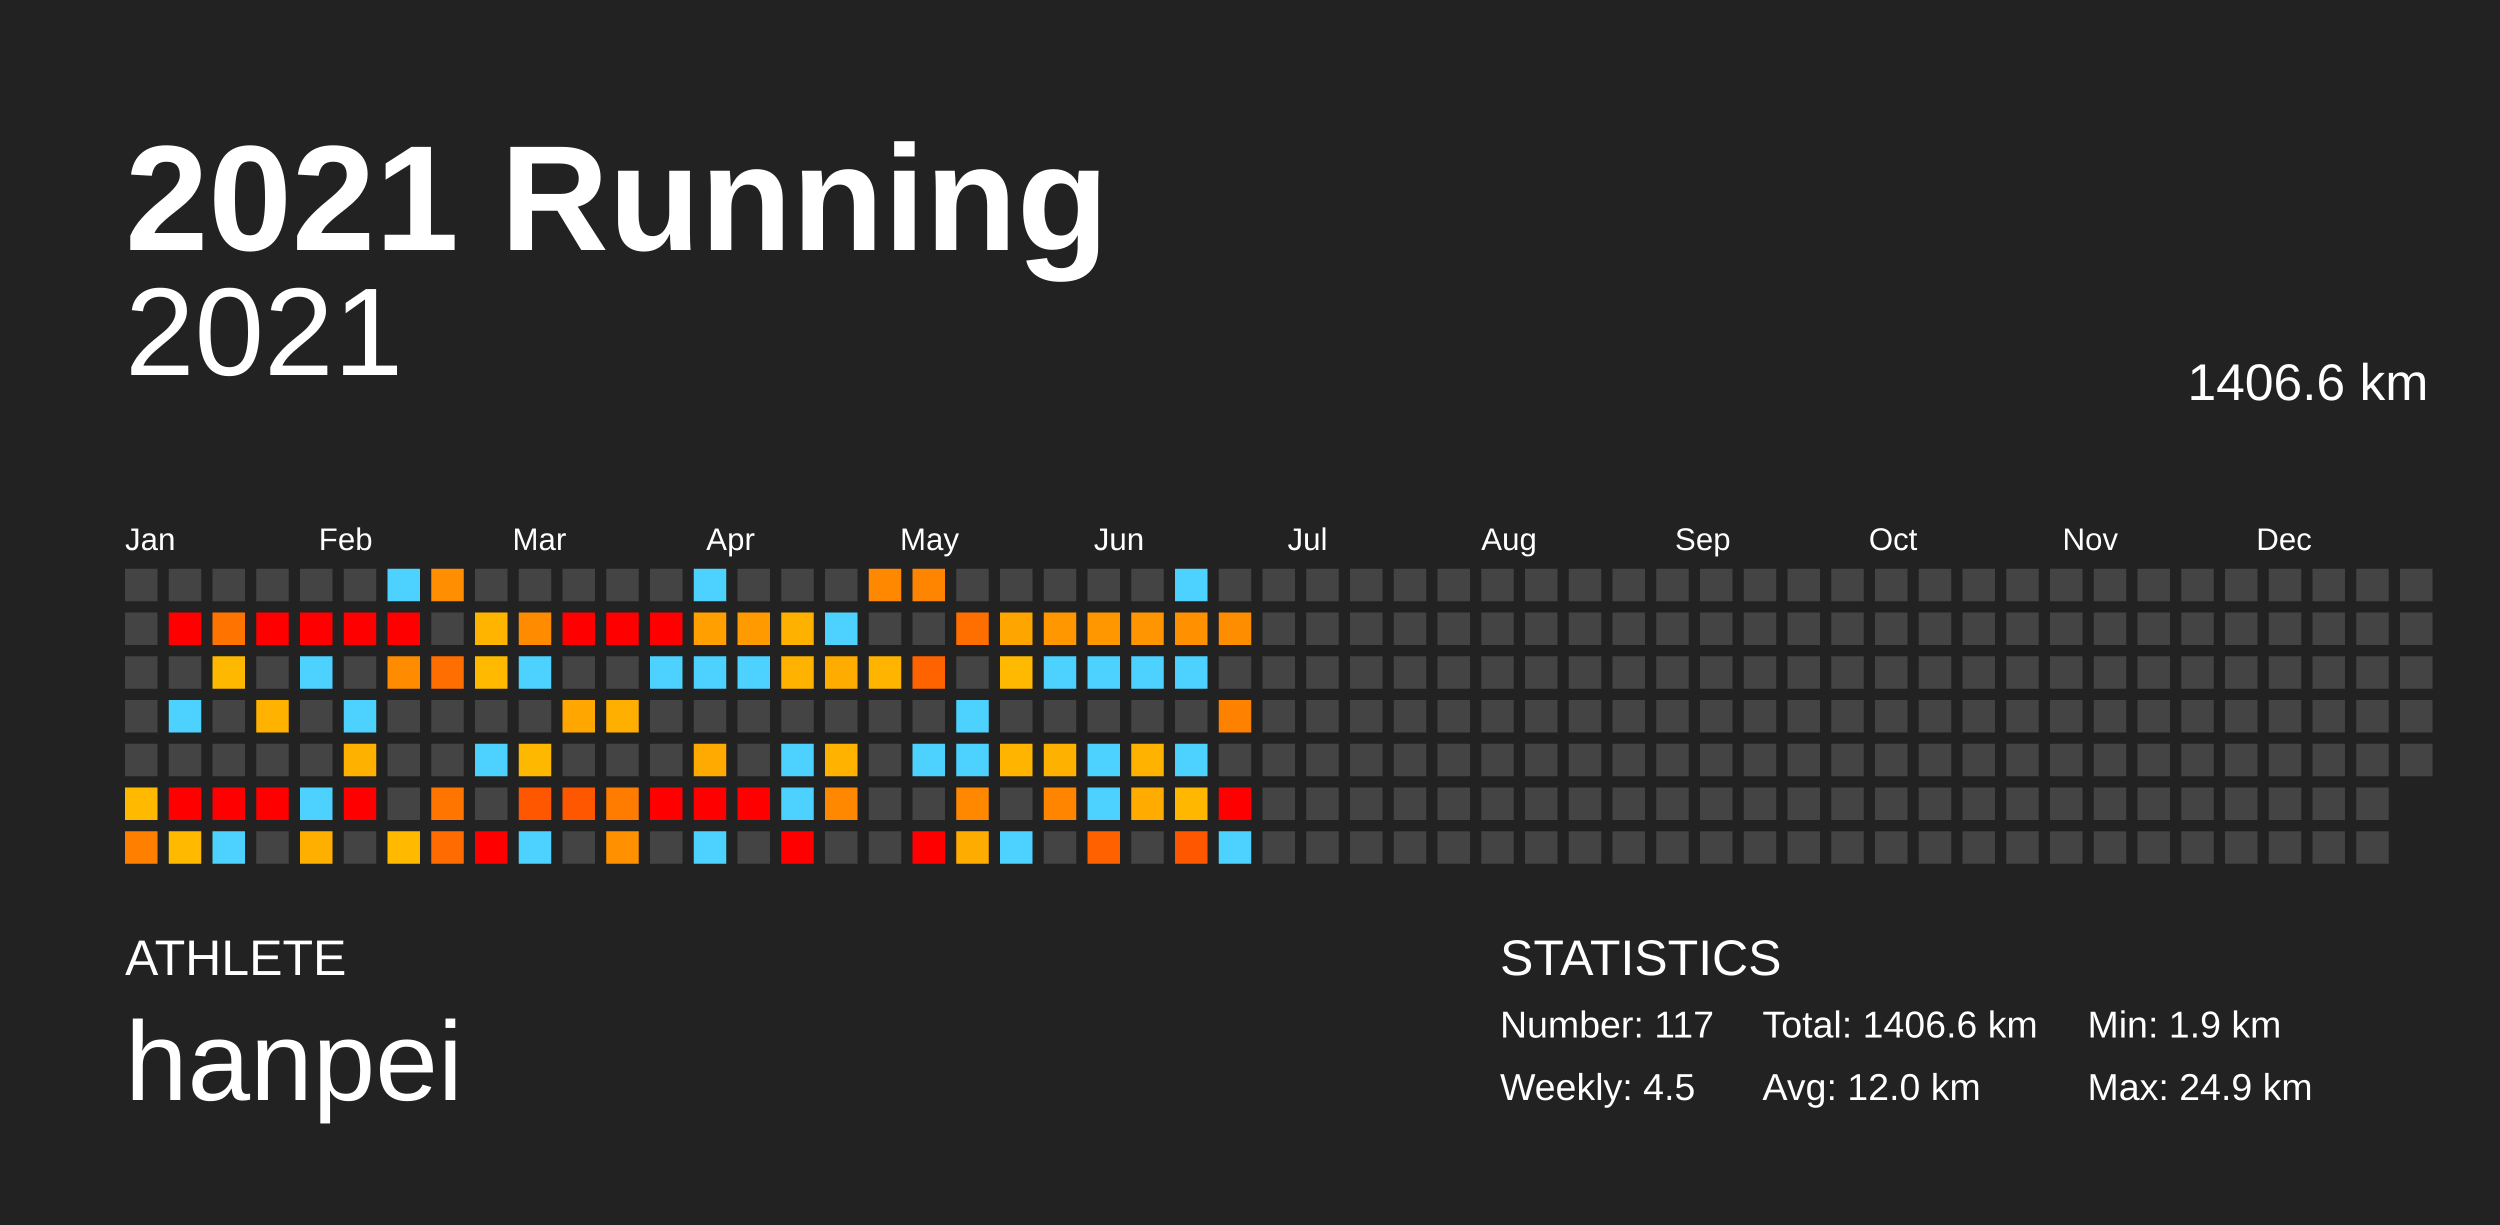
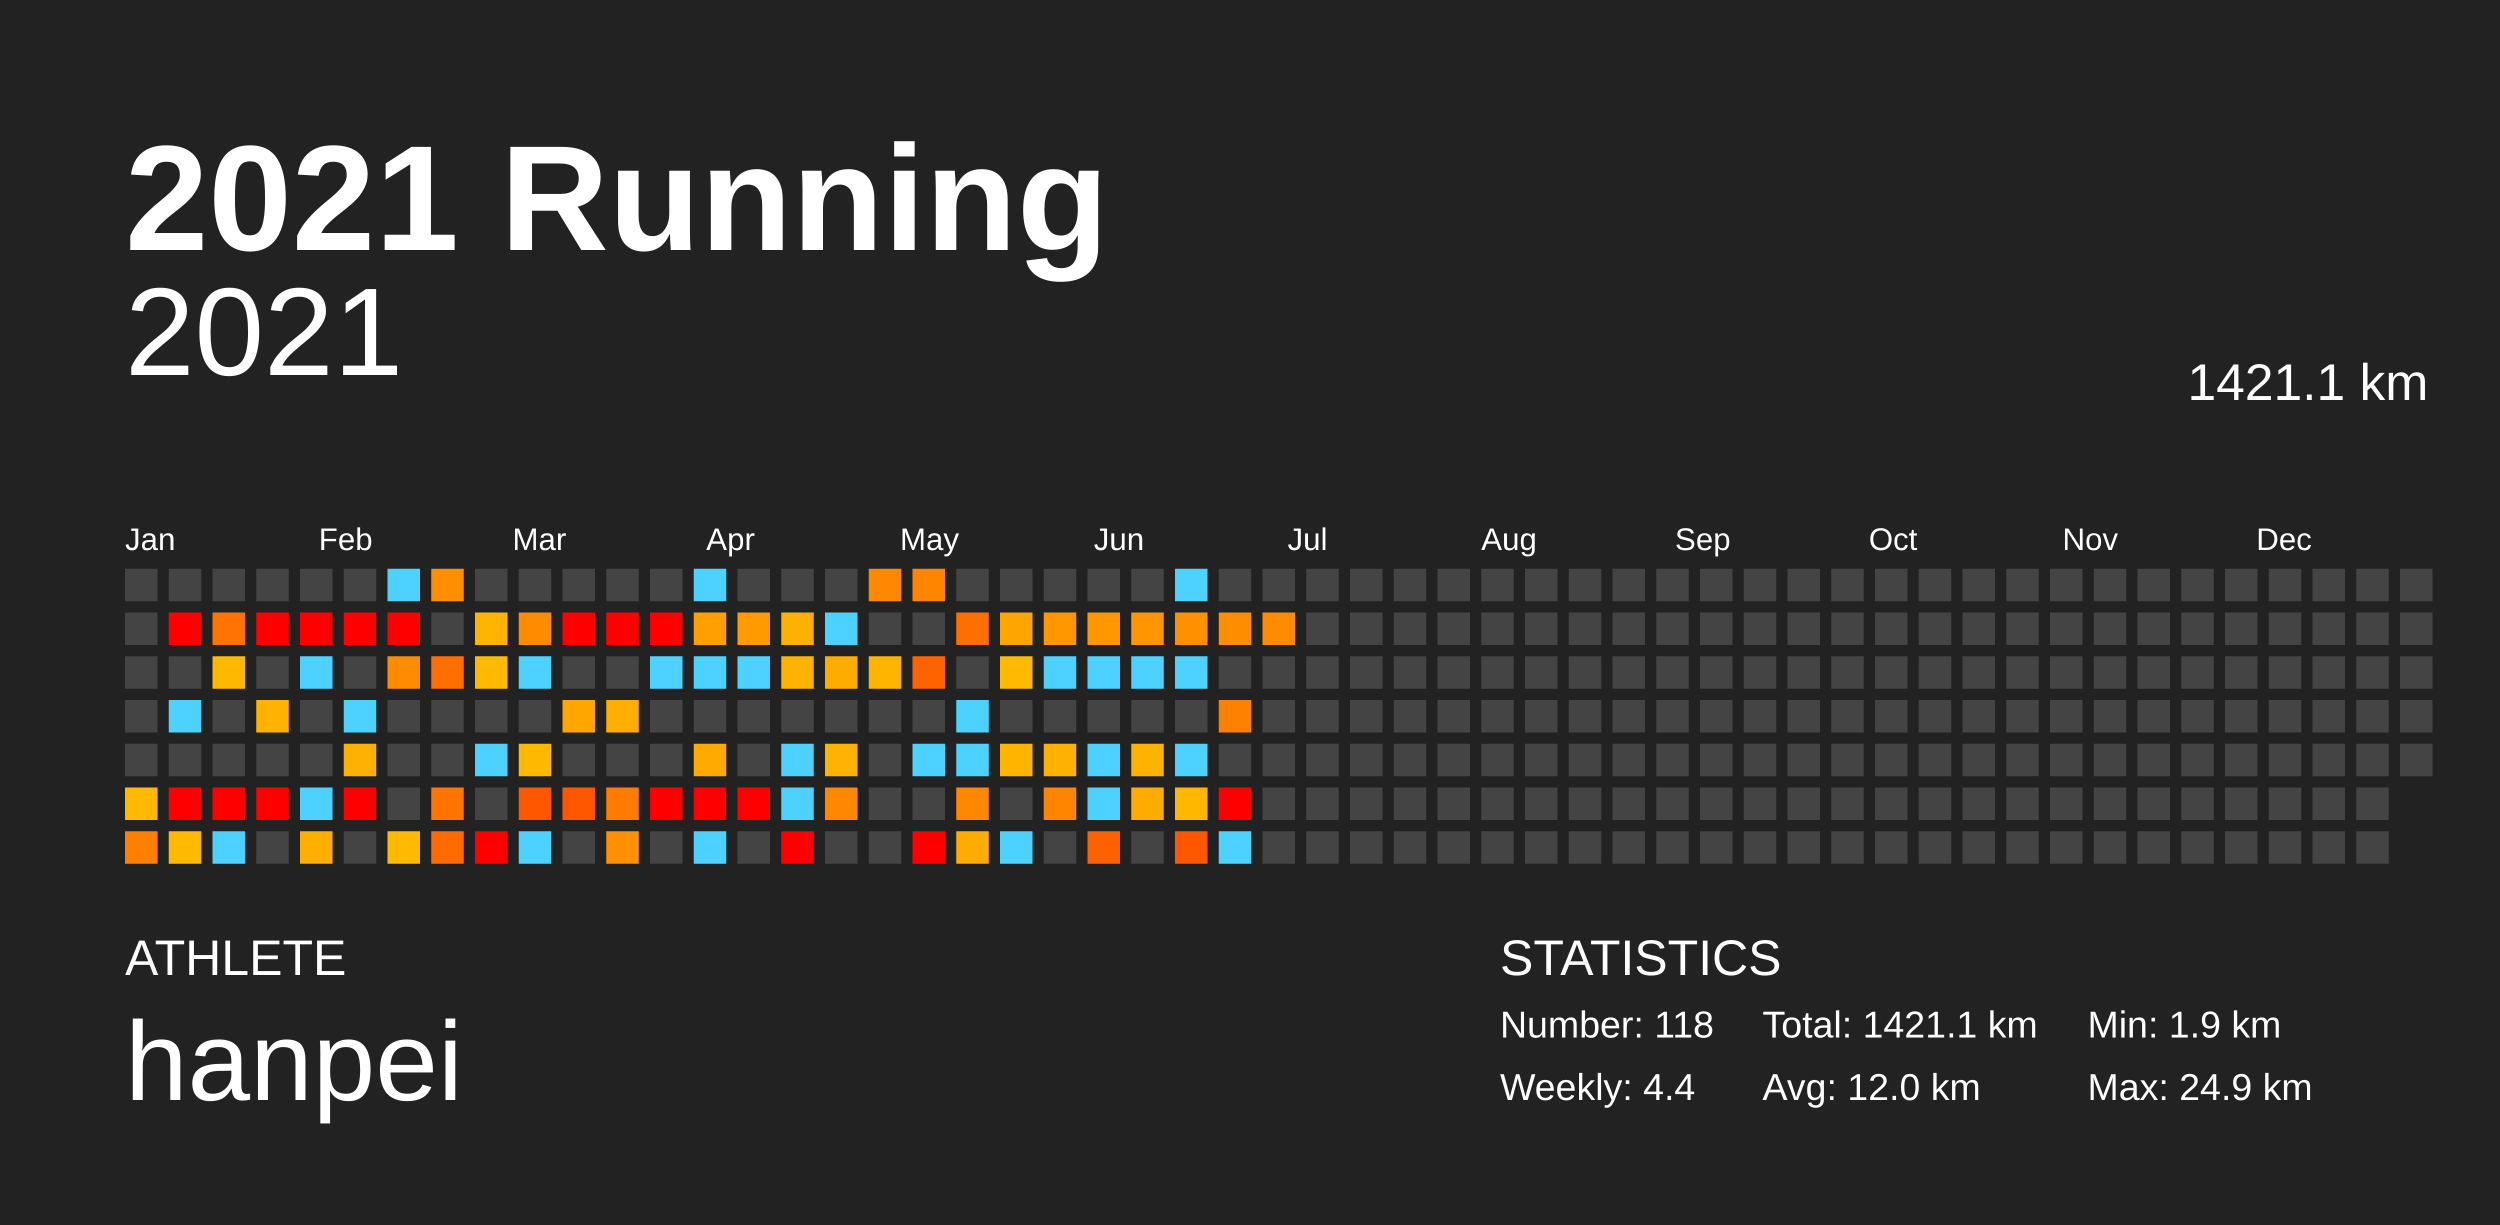
<svg xmlns="http://www.w3.org/2000/svg" baseProfile="full" height="98mm" version="1.1" viewBox="0,0,200,98" width="200mm">
  <defs />
  <rect fill="#222222" height="98" width="200" x="0" y="0" />
  <text fill="#FFFFFF" style="font-size:12px; font-family:Arial; font-weight:bold;" x="10" y="20">2021 Running</text>
  <text fill="#FFFFFF" style="font-size:4px; font-family:Arial" x="10" y="78">ATHLETE</text>
  <text fill="#FFFFFF" style="font-size:9px; font-family:Arial" x="10" y="88">hanpei</text>
  <text fill="#FFFFFF" style="font-size:4px; font-family:Arial" x="120" y="78">STATISTICS</text>
-   <text fill="#FFFFFF" style="font-size:3px; font-family:Arial" x="120" y="83">Number: 117</text>
-   <text fill="#FFFFFF" style="font-size:3px; font-family:Arial" x="120" y="88">Weekly: 4.5</text>
-   <text fill="#FFFFFF" style="font-size:3px; font-family:Arial" x="141" y="83">Total: 1406.6 km</text>
+   <text fill="#FFFFFF" style="font-size:3px; font-family:Arial" x="120" y="83">Number: 118</text>
+   <text fill="#FFFFFF" style="font-size:3px; font-family:Arial" x="120" y="88">Weekly: 4.4</text>
+   <text fill="#FFFFFF" style="font-size:3px; font-family:Arial" x="141" y="83">Total: 1421.1 km</text>
  <text fill="#FFFFFF" style="font-size:3px; font-family:Arial" x="141" y="88">Avg: 12.0 km</text>
  <text fill="#FFFFFF" style="font-size:3px; font-family:Arial" x="167" y="83">Min: 1.9 km</text>
  <text fill="#FFFFFF" style="font-size:3px; font-family:Arial" x="167" y="88">Max: 24.9 km</text>
  <text alignment-baseline="hanging" fill="#FFFFFF" style="font-size:10.0px; font-family:Arial;" x="10" y="30">2021</text>
-   <text alignment-baseline="hanging" fill="#FFFFFF" style="font-size:4.125px; font-family:Arial;" x="175" y="32">1406.6 km</text>
+   <text alignment-baseline="hanging" fill="#FFFFFF" style="font-size:4.125px; font-family:Arial;" x="175" y="32">1421.1 km</text>
  <text fill="#FFFFFF" style="font-size:2.5px; font-family:Arial" x="10.0" y="44">Jan</text>
  <text fill="#FFFFFF" style="font-size:2.5px; font-family:Arial" x="25.5" y="44">Feb</text>
  <text fill="#FFFFFF" style="font-size:2.5px; font-family:Arial" x="41.0" y="44">Mar</text>
  <text fill="#FFFFFF" style="font-size:2.5px; font-family:Arial" x="56.5" y="44">Apr</text>
  <text fill="#FFFFFF" style="font-size:2.5px; font-family:Arial" x="72.0" y="44">May</text>
  <text fill="#FFFFFF" style="font-size:2.5px; font-family:Arial" x="87.5" y="44">Jun</text>
  <text fill="#FFFFFF" style="font-size:2.5px; font-family:Arial" x="103.0" y="44">Jul</text>
  <text fill="#FFFFFF" style="font-size:2.5px; font-family:Arial" x="118.5" y="44">Aug</text>
  <text fill="#FFFFFF" style="font-size:2.5px; font-family:Arial" x="134.0" y="44">Sep</text>
  <text fill="#FFFFFF" style="font-size:2.5px; font-family:Arial" x="149.5" y="44">Oct</text>
  <text fill="#FFFFFF" style="font-size:2.5px; font-family:Arial" x="165.0" y="44">Nov</text>
  <text fill="#FFFFFF" style="font-size:2.5px; font-family:Arial" x="180.5" y="44">Dec</text>
  <rect fill="#444444" height="2.6" width="2.6" x="10.0" y="45.5" />
  <rect fill="#444444" height="2.6" width="2.6" x="10.0" y="49.0" />
  <rect fill="#444444" height="2.6" width="2.6" x="10.0" y="52.5" />
  <rect fill="#444444" height="2.6" width="2.6" x="10.0" y="56.0" />
  <rect fill="#444444" height="2.6" width="2.6" x="10.0" y="59.5" />
  <rect fill="#ffba00" height="2.6" width="2.6" x="10.0" y="63.0" />
  <rect fill="#ff8000" height="2.6" width="2.6" x="10.0" y="66.5" />
  <rect fill="#444444" height="2.6" width="2.6" x="13.5" y="45.5" />
  <rect fill="red" height="2.6" width="2.6" x="13.5" y="49.0" />
  <rect fill="#444444" height="2.6" width="2.6" x="13.5" y="52.5" />
  <rect fill="#4dd2ff" height="2.6" width="2.6" x="13.5" y="56.0" />
  <rect fill="#444444" height="2.6" width="2.6" x="13.5" y="59.5" />
  <rect fill="red" height="2.6" width="2.6" x="13.5" y="63.0" />
  <rect fill="#ffba00" height="2.6" width="2.6" x="13.5" y="66.5" />
  <rect fill="#444444" height="2.6" width="2.6" x="17.0" y="45.5" />
  <rect fill="#ff7400" height="2.6" width="2.6" x="17.0" y="49.0" />
  <rect fill="#ffb800" height="2.6" width="2.6" x="17.0" y="52.5" />
  <rect fill="#444444" height="2.6" width="2.6" x="17.0" y="56.0" />
  <rect fill="#444444" height="2.6" width="2.6" x="17.0" y="59.5" />
  <rect fill="red" height="2.6" width="2.6" x="17.0" y="63.0" />
  <rect fill="#4dd2ff" height="2.6" width="2.6" x="17.0" y="66.5" />
  <rect fill="#444444" height="2.6" width="2.6" x="20.5" y="45.5" />
  <rect fill="red" height="2.6" width="2.6" x="20.5" y="49.0" />
  <rect fill="#444444" height="2.6" width="2.6" x="20.5" y="52.5" />
  <rect fill="#ffb200" height="2.6" width="2.6" x="20.5" y="56.0" />
  <rect fill="#444444" height="2.6" width="2.6" x="20.5" y="59.5" />
  <rect fill="red" height="2.6" width="2.6" x="20.5" y="63.0" />
  <rect fill="#444444" height="2.6" width="2.6" x="20.5" y="66.5" />
  <rect fill="#444444" height="2.6" width="2.6" x="24.0" y="45.5" />
  <rect fill="red" height="2.6" width="2.6" x="24.0" y="49.0" />
  <rect fill="#4dd2ff" height="2.6" width="2.6" x="24.0" y="52.5" />
  <rect fill="#444444" height="2.6" width="2.6" x="24.0" y="56.0" />
  <rect fill="#444444" height="2.6" width="2.6" x="24.0" y="59.5" />
  <rect fill="#4dd2ff" height="2.6" width="2.6" x="24.0" y="63.0" />
  <rect fill="#ffaf00" height="2.6" width="2.6" x="24.0" y="66.5" />
  <rect fill="#444444" height="2.6" width="2.6" x="27.5" y="45.5" />
  <rect fill="red" height="2.6" width="2.6" x="27.5" y="49.0" />
  <rect fill="#444444" height="2.6" width="2.6" x="27.5" y="52.5" />
  <rect fill="#4dd2ff" height="2.6" width="2.6" x="27.5" y="56.0" />
  <rect fill="#ffb100" height="2.6" width="2.6" x="27.5" y="59.5" />
  <rect fill="red" height="2.6" width="2.6" x="27.5" y="63.0" />
  <rect fill="#444444" height="2.6" width="2.6" x="27.5" y="66.5" />
  <rect fill="#4dd2ff" height="2.6" width="2.6" x="31.0" y="45.5" />
  <rect fill="red" height="2.6" width="2.6" x="31.0" y="49.0" />
  <rect fill="#ff8c00" height="2.6" width="2.6" x="31.0" y="52.5" />
  <rect fill="#444444" height="2.6" width="2.6" x="31.0" y="56.0" />
  <rect fill="#444444" height="2.6" width="2.6" x="31.0" y="59.5" />
  <rect fill="#444444" height="2.6" width="2.6" x="31.0" y="63.0" />
  <rect fill="#ffba00" height="2.6" width="2.6" x="31.0" y="66.5" />
  <rect fill="#ff8f00" height="2.6" width="2.6" x="34.5" y="45.5" />
  <rect fill="#444444" height="2.6" width="2.6" x="34.5" y="49.0" />
  <rect fill="#ff6e00" height="2.6" width="2.6" x="34.5" y="52.5" />
  <rect fill="#444444" height="2.6" width="2.6" x="34.5" y="56.0" />
  <rect fill="#444444" height="2.6" width="2.6" x="34.5" y="59.5" />
  <rect fill="#ff7500" height="2.6" width="2.6" x="34.5" y="63.0" />
  <rect fill="#ff6b00" height="2.6" width="2.6" x="34.5" y="66.5" />
  <rect fill="#444444" height="2.6" width="2.6" x="38.0" y="45.5" />
  <rect fill="#ffb400" height="2.6" width="2.6" x="38.0" y="49.0" />
  <rect fill="#ffba00" height="2.6" width="2.6" x="38.0" y="52.5" />
  <rect fill="#444444" height="2.6" width="2.6" x="38.0" y="56.0" />
  <rect fill="#4dd2ff" height="2.6" width="2.6" x="38.0" y="59.5" />
  <rect fill="#444444" height="2.6" width="2.6" x="38.0" y="63.0" />
  <rect fill="red" height="2.6" width="2.6" x="38.0" y="66.5" />
  <rect fill="#444444" height="2.6" width="2.6" x="41.5" y="45.5" />
  <rect fill="#ff8b00" height="2.6" width="2.6" x="41.5" y="49.0" />
  <rect fill="#4dd2ff" height="2.6" width="2.6" x="41.5" y="52.5" />
  <rect fill="#444444" height="2.6" width="2.6" x="41.5" y="56.0" />
  <rect fill="#ffb800" height="2.6" width="2.6" x="41.5" y="59.5" />
  <rect fill="#ff5600" height="2.6" width="2.6" x="41.5" y="63.0" />
  <rect fill="#4dd2ff" height="2.6" width="2.6" x="41.5" y="66.5" />
  <rect fill="#444444" height="2.6" width="2.6" x="45.0" y="45.5" />
  <rect fill="red" height="2.6" width="2.6" x="45.0" y="49.0" />
  <rect fill="#444444" height="2.6" width="2.6" x="45.0" y="52.5" />
  <rect fill="#ffa700" height="2.6" width="2.6" x="45.0" y="56.0" />
  <rect fill="#444444" height="2.6" width="2.6" x="45.0" y="59.5" />
  <rect fill="#ff5600" height="2.6" width="2.6" x="45.0" y="63.0" />
  <rect fill="#444444" height="2.6" width="2.6" x="45.0" y="66.5" />
  <rect fill="#444444" height="2.6" width="2.6" x="48.5" y="45.5" />
  <rect fill="red" height="2.6" width="2.6" x="48.5" y="49.0" />
  <rect fill="#444444" height="2.6" width="2.6" x="48.5" y="52.5" />
  <rect fill="#ffaf00" height="2.6" width="2.6" x="48.5" y="56.0" />
  <rect fill="#444444" height="2.6" width="2.6" x="48.5" y="59.5" />
  <rect fill="#ff7c00" height="2.6" width="2.6" x="48.5" y="63.0" />
  <rect fill="#ff9000" height="2.6" width="2.6" x="48.5" y="66.5" />
  <rect fill="#444444" height="2.6" width="2.6" x="52.0" y="45.5" />
  <rect fill="red" height="2.6" width="2.6" x="52.0" y="49.0" />
  <rect fill="#4dd2ff" height="2.6" width="2.6" x="52.0" y="52.5" />
  <rect fill="#444444" height="2.6" width="2.6" x="52.0" y="56.0" />
  <rect fill="#444444" height="2.6" width="2.6" x="52.0" y="59.5" />
  <rect fill="red" height="2.6" width="2.6" x="52.0" y="63.0" />
  <rect fill="#444444" height="2.6" width="2.6" x="52.0" y="66.5" />
  <rect fill="#4dd2ff" height="2.6" width="2.6" x="55.5" y="45.5" />
  <rect fill="#ffa000" height="2.6" width="2.6" x="55.5" y="49.0" />
  <rect fill="#4dd2ff" height="2.6" width="2.6" x="55.5" y="52.5" />
  <rect fill="#444444" height="2.6" width="2.6" x="55.5" y="56.0" />
  <rect fill="#ffaa00" height="2.6" width="2.6" x="55.5" y="59.5" />
  <rect fill="red" height="2.6" width="2.6" x="55.5" y="63.0" />
  <rect fill="#4dd2ff" height="2.6" width="2.6" x="55.5" y="66.5" />
  <rect fill="#444444" height="2.6" width="2.6" x="59.0" y="45.5" />
  <rect fill="#ff9a00" height="2.6" width="2.6" x="59.0" y="49.0" />
  <rect fill="#4dd2ff" height="2.6" width="2.6" x="59.0" y="52.5" />
  <rect fill="#444444" height="2.6" width="2.6" x="59.0" y="56.0" />
  <rect fill="#444444" height="2.6" width="2.6" x="59.0" y="59.5" />
  <rect fill="red" height="2.6" width="2.6" x="59.0" y="63.0" />
  <rect fill="#444444" height="2.6" width="2.6" x="59.0" y="66.5" />
  <rect fill="#444444" height="2.6" width="2.6" x="62.5" y="45.5" />
  <rect fill="#ffb100" height="2.6" width="2.6" x="62.5" y="49.0" />
  <rect fill="#ffb200" height="2.6" width="2.6" x="62.5" y="52.5" />
  <rect fill="#444444" height="2.6" width="2.6" x="62.5" y="56.0" />
  <rect fill="#4dd2ff" height="2.6" width="2.6" x="62.5" y="59.5" />
  <rect fill="#4dd2ff" height="2.6" width="2.6" x="62.5" y="63.0" />
  <rect fill="red" height="2.6" width="2.6" x="62.5" y="66.5" />
  <rect fill="#444444" height="2.6" width="2.6" x="66.0" y="45.5" />
  <rect fill="#4dd2ff" height="2.6" width="2.6" x="66.0" y="49.0" />
  <rect fill="#ffac00" height="2.6" width="2.6" x="66.0" y="52.5" />
  <rect fill="#444444" height="2.6" width="2.6" x="66.0" y="56.0" />
  <rect fill="#ffb300" height="2.6" width="2.6" x="66.0" y="59.5" />
  <rect fill="#ff8800" height="2.6" width="2.6" x="66.0" y="63.0" />
  <rect fill="#444444" height="2.6" width="2.6" x="66.0" y="66.5" />
  <rect fill="#ff8800" height="2.6" width="2.6" x="69.5" y="45.5" />
  <rect fill="#444444" height="2.6" width="2.6" x="69.5" y="49.0" />
  <rect fill="#ffb400" height="2.6" width="2.6" x="69.5" y="52.5" />
  <rect fill="#444444" height="2.6" width="2.6" x="69.5" y="56.0" />
  <rect fill="#444444" height="2.6" width="2.6" x="69.5" y="59.5" />
  <rect fill="#444444" height="2.6" width="2.6" x="69.5" y="63.0" />
  <rect fill="#444444" height="2.6" width="2.6" x="69.5" y="66.5" />
  <rect fill="#ff8400" height="2.6" width="2.6" x="73.0" y="45.5" />
  <rect fill="#444444" height="2.6" width="2.6" x="73.0" y="49.0" />
  <rect fill="#ff6300" height="2.6" width="2.6" x="73.0" y="52.5" />
  <rect fill="#444444" height="2.6" width="2.6" x="73.0" y="56.0" />
  <rect fill="#4dd2ff" height="2.6" width="2.6" x="73.0" y="59.5" />
  <rect fill="#444444" height="2.6" width="2.6" x="73.0" y="63.0" />
  <rect fill="red" height="2.6" width="2.6" x="73.0" y="66.5" />
  <rect fill="#444444" height="2.6" width="2.6" x="76.5" y="45.5" />
  <rect fill="#ff6f00" height="2.6" width="2.6" x="76.5" y="49.0" />
  <rect fill="#444444" height="2.6" width="2.6" x="76.5" y="52.5" />
  <rect fill="#4dd2ff" height="2.6" width="2.6" x="76.5" y="56.0" />
  <rect fill="#4dd2ff" height="2.6" width="2.6" x="76.5" y="59.5" />
  <rect fill="#ff8800" height="2.6" width="2.6" x="76.5" y="63.0" />
  <rect fill="#ffac00" height="2.6" width="2.6" x="76.5" y="66.5" />
  <rect fill="#444444" height="2.6" width="2.6" x="80.0" y="45.5" />
  <rect fill="#ffa500" height="2.6" width="2.6" x="80.0" y="49.0" />
  <rect fill="#ffb900" height="2.6" width="2.6" x="80.0" y="52.5" />
  <rect fill="#444444" height="2.6" width="2.6" x="80.0" y="56.0" />
  <rect fill="#ffb500" height="2.6" width="2.6" x="80.0" y="59.5" />
  <rect fill="#444444" height="2.6" width="2.6" x="80.0" y="63.0" />
  <rect fill="#4dd2ff" height="2.6" width="2.6" x="80.0" y="66.5" />
  <rect fill="#444444" height="2.6" width="2.6" x="83.5" y="45.5" />
  <rect fill="#ff9800" height="2.6" width="2.6" x="83.5" y="49.0" />
  <rect fill="#4dd2ff" height="2.6" width="2.6" x="83.5" y="52.5" />
  <rect fill="#444444" height="2.6" width="2.6" x="83.5" y="56.0" />
  <rect fill="#ffb100" height="2.6" width="2.6" x="83.5" y="59.5" />
  <rect fill="#ff8400" height="2.6" width="2.6" x="83.5" y="63.0" />
  <rect fill="#444444" height="2.6" width="2.6" x="83.5" y="66.5" />
  <rect fill="#444444" height="2.6" width="2.6" x="87.0" y="45.5" />
  <rect fill="#ff9800" height="2.6" width="2.6" x="87.0" y="49.0" />
  <rect fill="#4dd2ff" height="2.6" width="2.6" x="87.0" y="52.5" />
  <rect fill="#444444" height="2.6" width="2.6" x="87.0" y="56.0" />
  <rect fill="#4dd2ff" height="2.6" width="2.6" x="87.0" y="59.5" />
  <rect fill="#4dd2ff" height="2.6" width="2.6" x="87.0" y="63.0" />
  <rect fill="#ff6100" height="2.6" width="2.6" x="87.0" y="66.5" />
  <rect fill="#444444" height="2.6" width="2.6" x="90.5" y="45.5" />
  <rect fill="#ff9500" height="2.6" width="2.6" x="90.5" y="49.0" />
  <rect fill="#4dd2ff" height="2.6" width="2.6" x="90.5" y="52.5" />
  <rect fill="#444444" height="2.6" width="2.6" x="90.5" y="56.0" />
  <rect fill="#ffb300" height="2.6" width="2.6" x="90.5" y="59.5" />
  <rect fill="#ffab00" height="2.6" width="2.6" x="90.5" y="63.0" />
  <rect fill="#444444" height="2.6" width="2.6" x="90.5" y="66.5" />
  <rect fill="#4dd2ff" height="2.6" width="2.6" x="94.0" y="45.5" />
  <rect fill="#ff9100" height="2.6" width="2.6" x="94.0" y="49.0" />
  <rect fill="#4dd2ff" height="2.6" width="2.6" x="94.0" y="52.5" />
  <rect fill="#444444" height="2.6" width="2.6" x="94.0" y="56.0" />
  <rect fill="#4dd2ff" height="2.6" width="2.6" x="94.0" y="59.5" />
  <rect fill="#ffb700" height="2.6" width="2.6" x="94.0" y="63.0" />
  <rect fill="#ff5600" height="2.6" width="2.6" x="94.0" y="66.5" />
  <rect fill="#444444" height="2.6" width="2.6" x="97.5" y="45.5" />
  <rect fill="#ff8d00" height="2.6" width="2.6" x="97.5" y="49.0" />
  <rect fill="#444444" height="2.6" width="2.6" x="97.5" y="52.5" />
  <rect fill="#ff8100" height="2.6" width="2.6" x="97.5" y="56.0" />
  <rect fill="#444444" height="2.6" width="2.6" x="97.5" y="59.5" />
  <rect fill="red" height="2.6" width="2.6" x="97.5" y="63.0" />
  <rect fill="#4dd2ff" height="2.6" width="2.6" x="97.5" y="66.5" />
  <rect fill="#444444" height="2.6" width="2.6" x="101.0" y="45.5" />
-   <rect fill="#444444" height="2.6" width="2.6" x="101.0" y="49.0" />
+   <rect fill="#ff8c00" height="2.6" width="2.6" x="101.0" y="49.0" />
  <rect fill="#444444" height="2.6" width="2.6" x="101.0" y="52.5" />
  <rect fill="#444444" height="2.6" width="2.6" x="101.0" y="56.0" />
  <rect fill="#444444" height="2.6" width="2.6" x="101.0" y="59.5" />
  <rect fill="#444444" height="2.6" width="2.6" x="101.0" y="63.0" />
  <rect fill="#444444" height="2.6" width="2.6" x="101.0" y="66.5" />
  <rect fill="#444444" height="2.6" width="2.6" x="104.5" y="45.5" />
  <rect fill="#444444" height="2.6" width="2.6" x="104.5" y="49.0" />
  <rect fill="#444444" height="2.6" width="2.6" x="104.5" y="52.5" />
  <rect fill="#444444" height="2.6" width="2.6" x="104.5" y="56.0" />
  <rect fill="#444444" height="2.6" width="2.6" x="104.5" y="59.5" />
  <rect fill="#444444" height="2.6" width="2.6" x="104.5" y="63.0" />
  <rect fill="#444444" height="2.6" width="2.6" x="104.5" y="66.5" />
  <rect fill="#444444" height="2.6" width="2.6" x="108.0" y="45.5" />
  <rect fill="#444444" height="2.6" width="2.6" x="108.0" y="49.0" />
  <rect fill="#444444" height="2.6" width="2.6" x="108.0" y="52.5" />
  <rect fill="#444444" height="2.6" width="2.6" x="108.0" y="56.0" />
  <rect fill="#444444" height="2.6" width="2.6" x="108.0" y="59.5" />
  <rect fill="#444444" height="2.6" width="2.6" x="108.0" y="63.0" />
  <rect fill="#444444" height="2.6" width="2.6" x="108.0" y="66.5" />
  <rect fill="#444444" height="2.6" width="2.6" x="111.5" y="45.5" />
  <rect fill="#444444" height="2.6" width="2.6" x="111.5" y="49.0" />
  <rect fill="#444444" height="2.6" width="2.6" x="111.5" y="52.5" />
  <rect fill="#444444" height="2.6" width="2.6" x="111.5" y="56.0" />
  <rect fill="#444444" height="2.6" width="2.6" x="111.5" y="59.5" />
  <rect fill="#444444" height="2.6" width="2.6" x="111.5" y="63.0" />
  <rect fill="#444444" height="2.6" width="2.6" x="111.5" y="66.5" />
  <rect fill="#444444" height="2.6" width="2.6" x="115.0" y="45.5" />
  <rect fill="#444444" height="2.6" width="2.6" x="115.0" y="49.0" />
  <rect fill="#444444" height="2.6" width="2.6" x="115.0" y="52.5" />
  <rect fill="#444444" height="2.6" width="2.6" x="115.0" y="56.0" />
  <rect fill="#444444" height="2.6" width="2.6" x="115.0" y="59.5" />
  <rect fill="#444444" height="2.6" width="2.6" x="115.0" y="63.0" />
  <rect fill="#444444" height="2.6" width="2.6" x="115.0" y="66.5" />
  <rect fill="#444444" height="2.6" width="2.6" x="118.5" y="45.5" />
  <rect fill="#444444" height="2.6" width="2.6" x="118.5" y="49.0" />
  <rect fill="#444444" height="2.6" width="2.6" x="118.5" y="52.5" />
  <rect fill="#444444" height="2.6" width="2.6" x="118.5" y="56.0" />
  <rect fill="#444444" height="2.6" width="2.6" x="118.5" y="59.5" />
  <rect fill="#444444" height="2.6" width="2.6" x="118.5" y="63.0" />
  <rect fill="#444444" height="2.6" width="2.6" x="118.5" y="66.5" />
  <rect fill="#444444" height="2.6" width="2.6" x="122.0" y="45.5" />
  <rect fill="#444444" height="2.6" width="2.6" x="122.0" y="49.0" />
  <rect fill="#444444" height="2.6" width="2.6" x="122.0" y="52.5" />
  <rect fill="#444444" height="2.6" width="2.6" x="122.0" y="56.0" />
  <rect fill="#444444" height="2.6" width="2.6" x="122.0" y="59.5" />
  <rect fill="#444444" height="2.6" width="2.6" x="122.0" y="63.0" />
  <rect fill="#444444" height="2.6" width="2.6" x="122.0" y="66.5" />
  <rect fill="#444444" height="2.6" width="2.6" x="125.5" y="45.5" />
  <rect fill="#444444" height="2.6" width="2.6" x="125.5" y="49.0" />
  <rect fill="#444444" height="2.6" width="2.6" x="125.5" y="52.5" />
  <rect fill="#444444" height="2.6" width="2.6" x="125.5" y="56.0" />
  <rect fill="#444444" height="2.6" width="2.6" x="125.5" y="59.5" />
  <rect fill="#444444" height="2.6" width="2.6" x="125.5" y="63.0" />
  <rect fill="#444444" height="2.6" width="2.6" x="125.5" y="66.5" />
  <rect fill="#444444" height="2.6" width="2.6" x="129.0" y="45.5" />
  <rect fill="#444444" height="2.6" width="2.6" x="129.0" y="49.0" />
  <rect fill="#444444" height="2.6" width="2.6" x="129.0" y="52.5" />
  <rect fill="#444444" height="2.6" width="2.6" x="129.0" y="56.0" />
  <rect fill="#444444" height="2.6" width="2.6" x="129.0" y="59.5" />
  <rect fill="#444444" height="2.6" width="2.6" x="129.0" y="63.0" />
  <rect fill="#444444" height="2.6" width="2.6" x="129.0" y="66.5" />
  <rect fill="#444444" height="2.6" width="2.6" x="132.5" y="45.5" />
  <rect fill="#444444" height="2.6" width="2.6" x="132.5" y="49.0" />
  <rect fill="#444444" height="2.6" width="2.6" x="132.5" y="52.5" />
  <rect fill="#444444" height="2.6" width="2.6" x="132.5" y="56.0" />
  <rect fill="#444444" height="2.6" width="2.6" x="132.5" y="59.5" />
  <rect fill="#444444" height="2.6" width="2.6" x="132.5" y="63.0" />
  <rect fill="#444444" height="2.6" width="2.6" x="132.5" y="66.5" />
  <rect fill="#444444" height="2.6" width="2.6" x="136.0" y="45.5" />
  <rect fill="#444444" height="2.6" width="2.6" x="136.0" y="49.0" />
  <rect fill="#444444" height="2.6" width="2.6" x="136.0" y="52.5" />
  <rect fill="#444444" height="2.6" width="2.6" x="136.0" y="56.0" />
  <rect fill="#444444" height="2.6" width="2.6" x="136.0" y="59.5" />
  <rect fill="#444444" height="2.6" width="2.6" x="136.0" y="63.0" />
  <rect fill="#444444" height="2.6" width="2.6" x="136.0" y="66.5" />
  <rect fill="#444444" height="2.6" width="2.6" x="139.5" y="45.5" />
  <rect fill="#444444" height="2.6" width="2.6" x="139.5" y="49.0" />
  <rect fill="#444444" height="2.6" width="2.6" x="139.5" y="52.5" />
  <rect fill="#444444" height="2.6" width="2.6" x="139.5" y="56.0" />
  <rect fill="#444444" height="2.6" width="2.6" x="139.5" y="59.5" />
  <rect fill="#444444" height="2.6" width="2.6" x="139.5" y="63.0" />
  <rect fill="#444444" height="2.6" width="2.6" x="139.5" y="66.5" />
  <rect fill="#444444" height="2.6" width="2.6" x="143.0" y="45.5" />
  <rect fill="#444444" height="2.6" width="2.6" x="143.0" y="49.0" />
  <rect fill="#444444" height="2.6" width="2.6" x="143.0" y="52.5" />
  <rect fill="#444444" height="2.6" width="2.6" x="143.0" y="56.0" />
  <rect fill="#444444" height="2.6" width="2.6" x="143.0" y="59.5" />
  <rect fill="#444444" height="2.6" width="2.6" x="143.0" y="63.0" />
  <rect fill="#444444" height="2.6" width="2.6" x="143.0" y="66.5" />
  <rect fill="#444444" height="2.6" width="2.6" x="146.5" y="45.5" />
  <rect fill="#444444" height="2.6" width="2.6" x="146.5" y="49.0" />
  <rect fill="#444444" height="2.6" width="2.6" x="146.5" y="52.5" />
  <rect fill="#444444" height="2.6" width="2.6" x="146.5" y="56.0" />
  <rect fill="#444444" height="2.6" width="2.6" x="146.5" y="59.5" />
  <rect fill="#444444" height="2.6" width="2.6" x="146.5" y="63.0" />
  <rect fill="#444444" height="2.6" width="2.6" x="146.5" y="66.5" />
  <rect fill="#444444" height="2.6" width="2.6" x="150.0" y="45.5" />
  <rect fill="#444444" height="2.6" width="2.6" x="150.0" y="49.0" />
  <rect fill="#444444" height="2.6" width="2.6" x="150.0" y="52.5" />
  <rect fill="#444444" height="2.6" width="2.6" x="150.0" y="56.0" />
  <rect fill="#444444" height="2.6" width="2.6" x="150.0" y="59.5" />
  <rect fill="#444444" height="2.6" width="2.6" x="150.0" y="63.0" />
  <rect fill="#444444" height="2.6" width="2.6" x="150.0" y="66.5" />
  <rect fill="#444444" height="2.6" width="2.6" x="153.5" y="45.5" />
  <rect fill="#444444" height="2.6" width="2.6" x="153.5" y="49.0" />
  <rect fill="#444444" height="2.6" width="2.6" x="153.5" y="52.5" />
  <rect fill="#444444" height="2.6" width="2.6" x="153.5" y="56.0" />
  <rect fill="#444444" height="2.6" width="2.6" x="153.5" y="59.5" />
  <rect fill="#444444" height="2.6" width="2.6" x="153.5" y="63.0" />
  <rect fill="#444444" height="2.6" width="2.6" x="153.5" y="66.5" />
  <rect fill="#444444" height="2.6" width="2.6" x="157.0" y="45.5" />
  <rect fill="#444444" height="2.6" width="2.6" x="157.0" y="49.0" />
  <rect fill="#444444" height="2.6" width="2.6" x="157.0" y="52.5" />
  <rect fill="#444444" height="2.6" width="2.6" x="157.0" y="56.0" />
  <rect fill="#444444" height="2.6" width="2.6" x="157.0" y="59.5" />
  <rect fill="#444444" height="2.6" width="2.6" x="157.0" y="63.0" />
  <rect fill="#444444" height="2.6" width="2.6" x="157.0" y="66.5" />
  <rect fill="#444444" height="2.6" width="2.6" x="160.5" y="45.5" />
  <rect fill="#444444" height="2.6" width="2.6" x="160.5" y="49.0" />
  <rect fill="#444444" height="2.6" width="2.6" x="160.5" y="52.5" />
  <rect fill="#444444" height="2.6" width="2.6" x="160.5" y="56.0" />
  <rect fill="#444444" height="2.6" width="2.6" x="160.5" y="59.5" />
  <rect fill="#444444" height="2.6" width="2.6" x="160.5" y="63.0" />
  <rect fill="#444444" height="2.6" width="2.6" x="160.5" y="66.5" />
  <rect fill="#444444" height="2.6" width="2.6" x="164.0" y="45.5" />
  <rect fill="#444444" height="2.6" width="2.6" x="164.0" y="49.0" />
  <rect fill="#444444" height="2.6" width="2.6" x="164.0" y="52.5" />
  <rect fill="#444444" height="2.6" width="2.6" x="164.0" y="56.0" />
  <rect fill="#444444" height="2.6" width="2.6" x="164.0" y="59.5" />
  <rect fill="#444444" height="2.6" width="2.6" x="164.0" y="63.0" />
  <rect fill="#444444" height="2.6" width="2.6" x="164.0" y="66.5" />
  <rect fill="#444444" height="2.6" width="2.6" x="167.5" y="45.5" />
  <rect fill="#444444" height="2.6" width="2.6" x="167.5" y="49.0" />
  <rect fill="#444444" height="2.6" width="2.6" x="167.5" y="52.5" />
  <rect fill="#444444" height="2.6" width="2.6" x="167.5" y="56.0" />
  <rect fill="#444444" height="2.6" width="2.6" x="167.5" y="59.5" />
  <rect fill="#444444" height="2.6" width="2.6" x="167.5" y="63.0" />
  <rect fill="#444444" height="2.6" width="2.6" x="167.5" y="66.5" />
  <rect fill="#444444" height="2.6" width="2.6" x="171.0" y="45.5" />
  <rect fill="#444444" height="2.6" width="2.6" x="171.0" y="49.0" />
  <rect fill="#444444" height="2.6" width="2.6" x="171.0" y="52.5" />
  <rect fill="#444444" height="2.6" width="2.6" x="171.0" y="56.0" />
  <rect fill="#444444" height="2.6" width="2.6" x="171.0" y="59.5" />
  <rect fill="#444444" height="2.6" width="2.6" x="171.0" y="63.0" />
  <rect fill="#444444" height="2.6" width="2.6" x="171.0" y="66.5" />
  <rect fill="#444444" height="2.6" width="2.6" x="174.5" y="45.5" />
  <rect fill="#444444" height="2.6" width="2.6" x="174.5" y="49.0" />
  <rect fill="#444444" height="2.6" width="2.6" x="174.5" y="52.5" />
  <rect fill="#444444" height="2.6" width="2.6" x="174.5" y="56.0" />
  <rect fill="#444444" height="2.6" width="2.6" x="174.5" y="59.5" />
  <rect fill="#444444" height="2.6" width="2.6" x="174.5" y="63.0" />
  <rect fill="#444444" height="2.6" width="2.6" x="174.5" y="66.5" />
  <rect fill="#444444" height="2.6" width="2.6" x="178.0" y="45.5" />
  <rect fill="#444444" height="2.6" width="2.6" x="178.0" y="49.0" />
  <rect fill="#444444" height="2.6" width="2.6" x="178.0" y="52.5" />
  <rect fill="#444444" height="2.6" width="2.6" x="178.0" y="56.0" />
  <rect fill="#444444" height="2.6" width="2.6" x="178.0" y="59.5" />
  <rect fill="#444444" height="2.6" width="2.6" x="178.0" y="63.0" />
  <rect fill="#444444" height="2.6" width="2.6" x="178.0" y="66.5" />
  <rect fill="#444444" height="2.6" width="2.6" x="181.5" y="45.5" />
  <rect fill="#444444" height="2.6" width="2.6" x="181.5" y="49.0" />
  <rect fill="#444444" height="2.6" width="2.6" x="181.5" y="52.5" />
  <rect fill="#444444" height="2.6" width="2.6" x="181.5" y="56.0" />
  <rect fill="#444444" height="2.6" width="2.6" x="181.5" y="59.5" />
  <rect fill="#444444" height="2.6" width="2.6" x="181.5" y="63.0" />
  <rect fill="#444444" height="2.6" width="2.6" x="181.5" y="66.5" />
  <rect fill="#444444" height="2.6" width="2.6" x="185.0" y="45.5" />
  <rect fill="#444444" height="2.6" width="2.6" x="185.0" y="49.0" />
  <rect fill="#444444" height="2.6" width="2.6" x="185.0" y="52.5" />
  <rect fill="#444444" height="2.6" width="2.6" x="185.0" y="56.0" />
  <rect fill="#444444" height="2.6" width="2.6" x="185.0" y="59.5" />
  <rect fill="#444444" height="2.6" width="2.6" x="185.0" y="63.0" />
  <rect fill="#444444" height="2.6" width="2.6" x="185.0" y="66.5" />
  <rect fill="#444444" height="2.6" width="2.6" x="188.5" y="45.5" />
  <rect fill="#444444" height="2.6" width="2.6" x="188.5" y="49.0" />
  <rect fill="#444444" height="2.6" width="2.6" x="188.5" y="52.5" />
  <rect fill="#444444" height="2.6" width="2.6" x="188.5" y="56.0" />
  <rect fill="#444444" height="2.6" width="2.6" x="188.5" y="59.5" />
  <rect fill="#444444" height="2.6" width="2.6" x="188.5" y="63.0" />
  <rect fill="#444444" height="2.6" width="2.6" x="188.5" y="66.5" />
  <rect fill="#444444" height="2.6" width="2.6" x="192.0" y="45.5" />
  <rect fill="#444444" height="2.6" width="2.6" x="192.0" y="49.0" />
  <rect fill="#444444" height="2.6" width="2.6" x="192.0" y="52.5" />
  <rect fill="#444444" height="2.6" width="2.6" x="192.0" y="56.0" />
  <rect fill="#444444" height="2.6" width="2.6" x="192.0" y="59.5" />
</svg>
